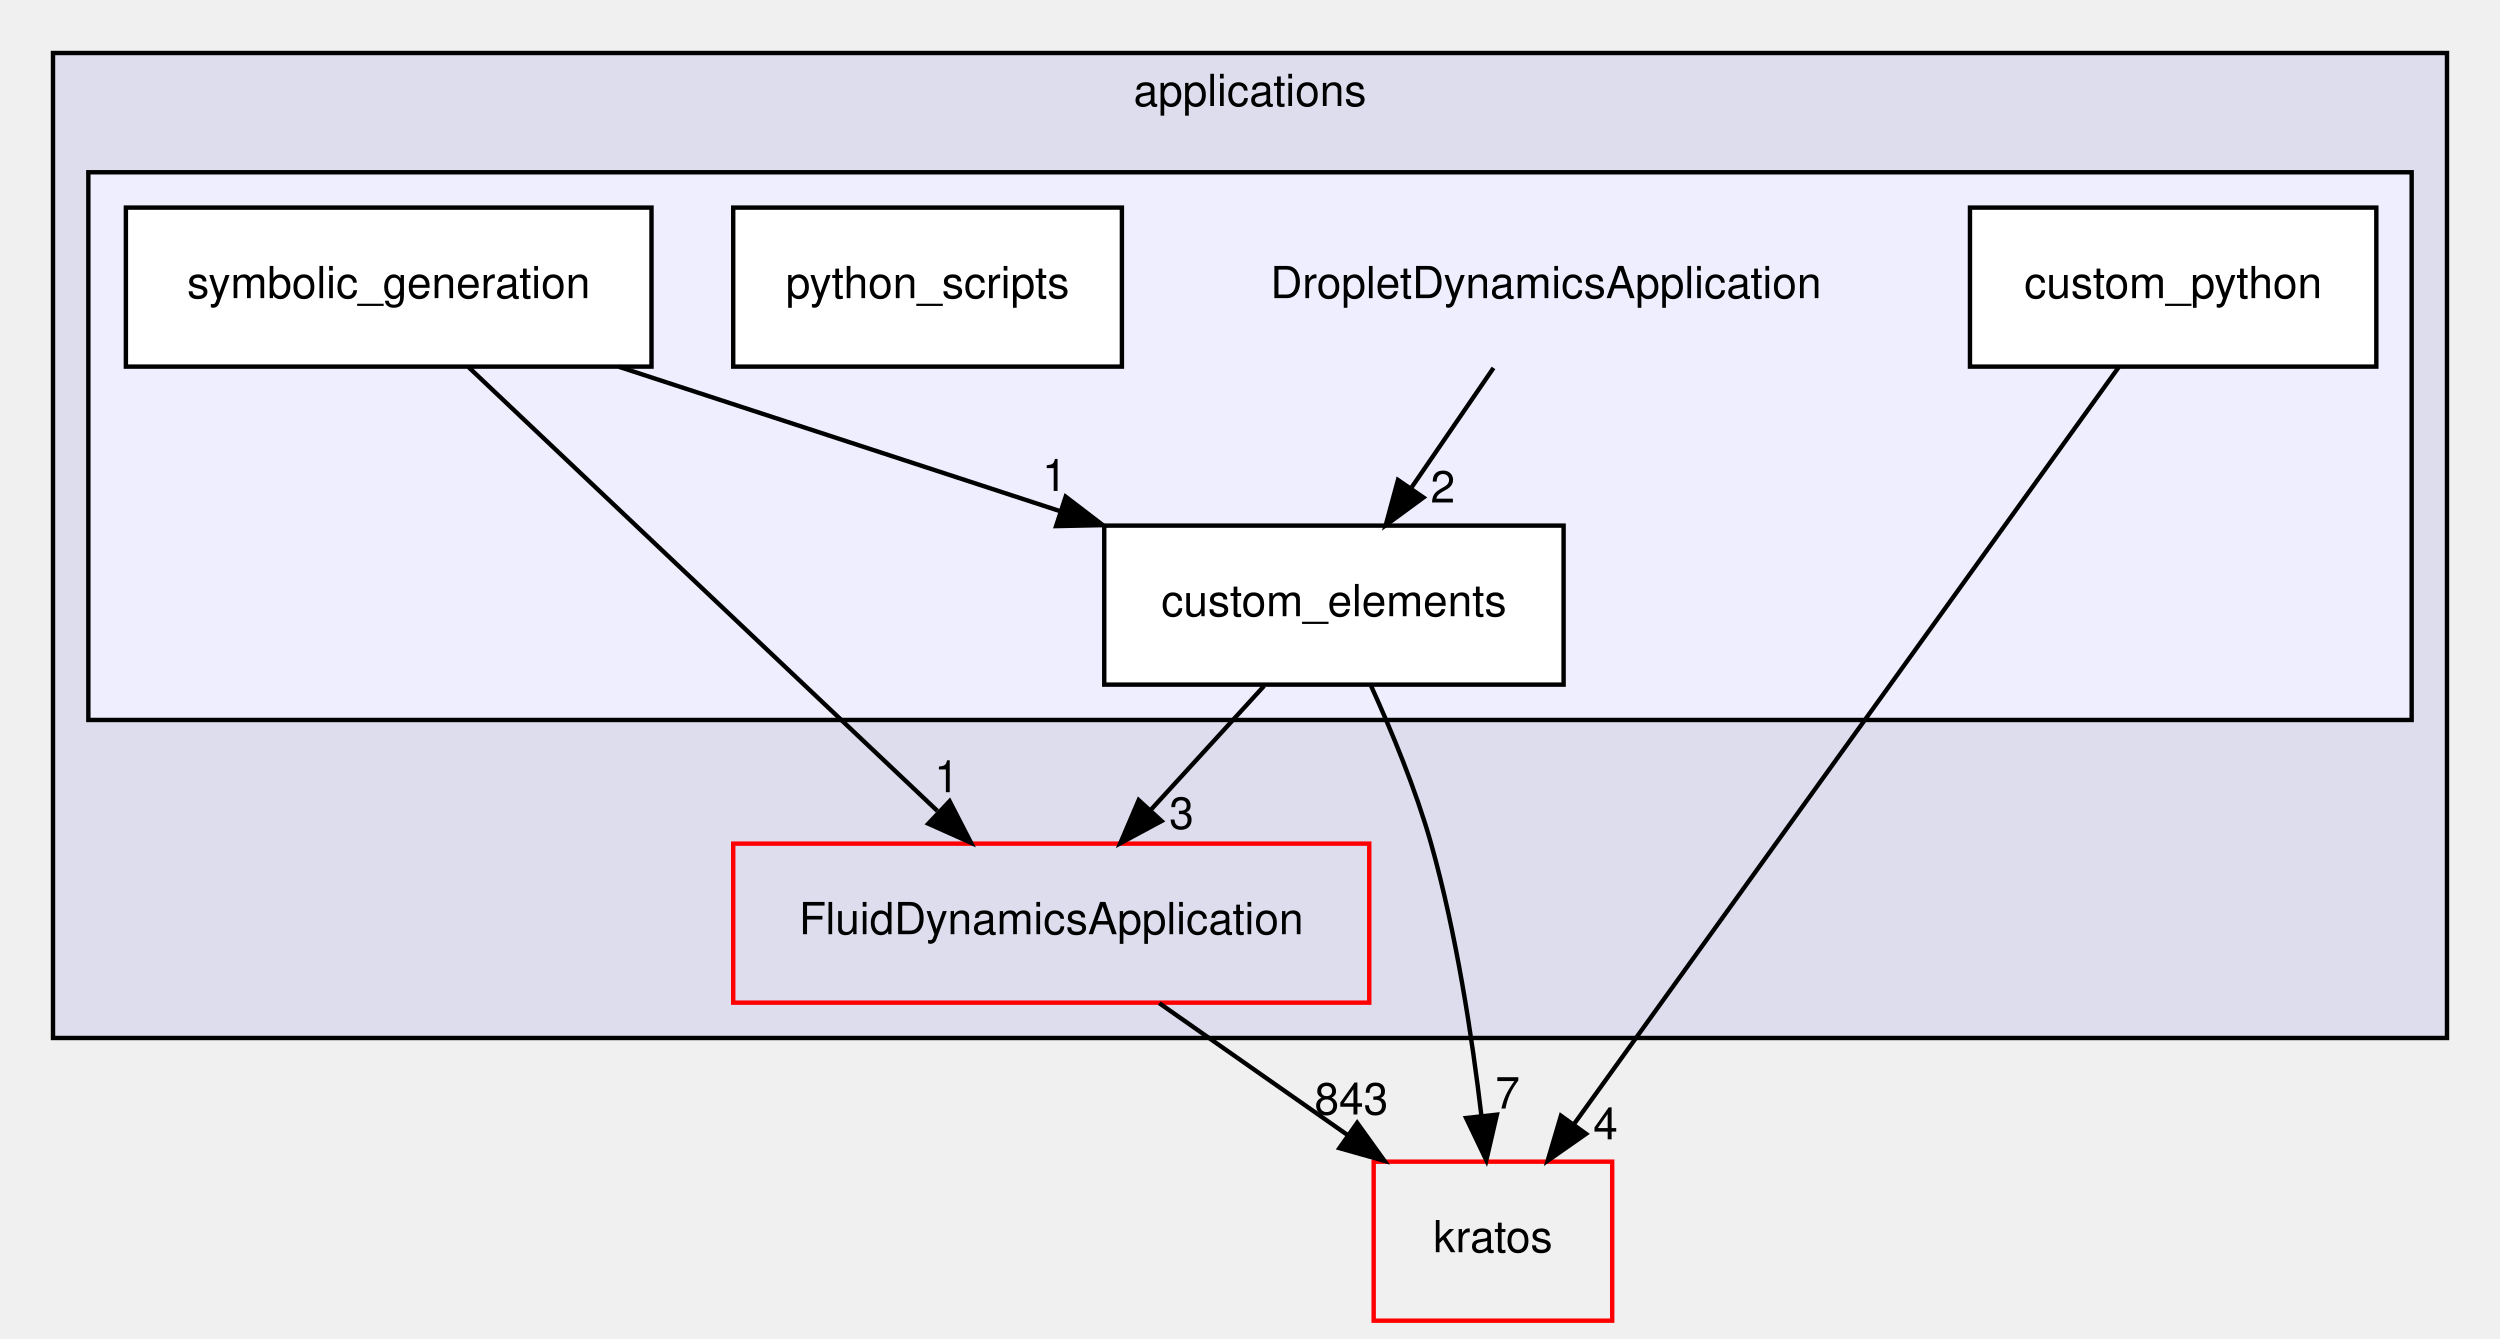
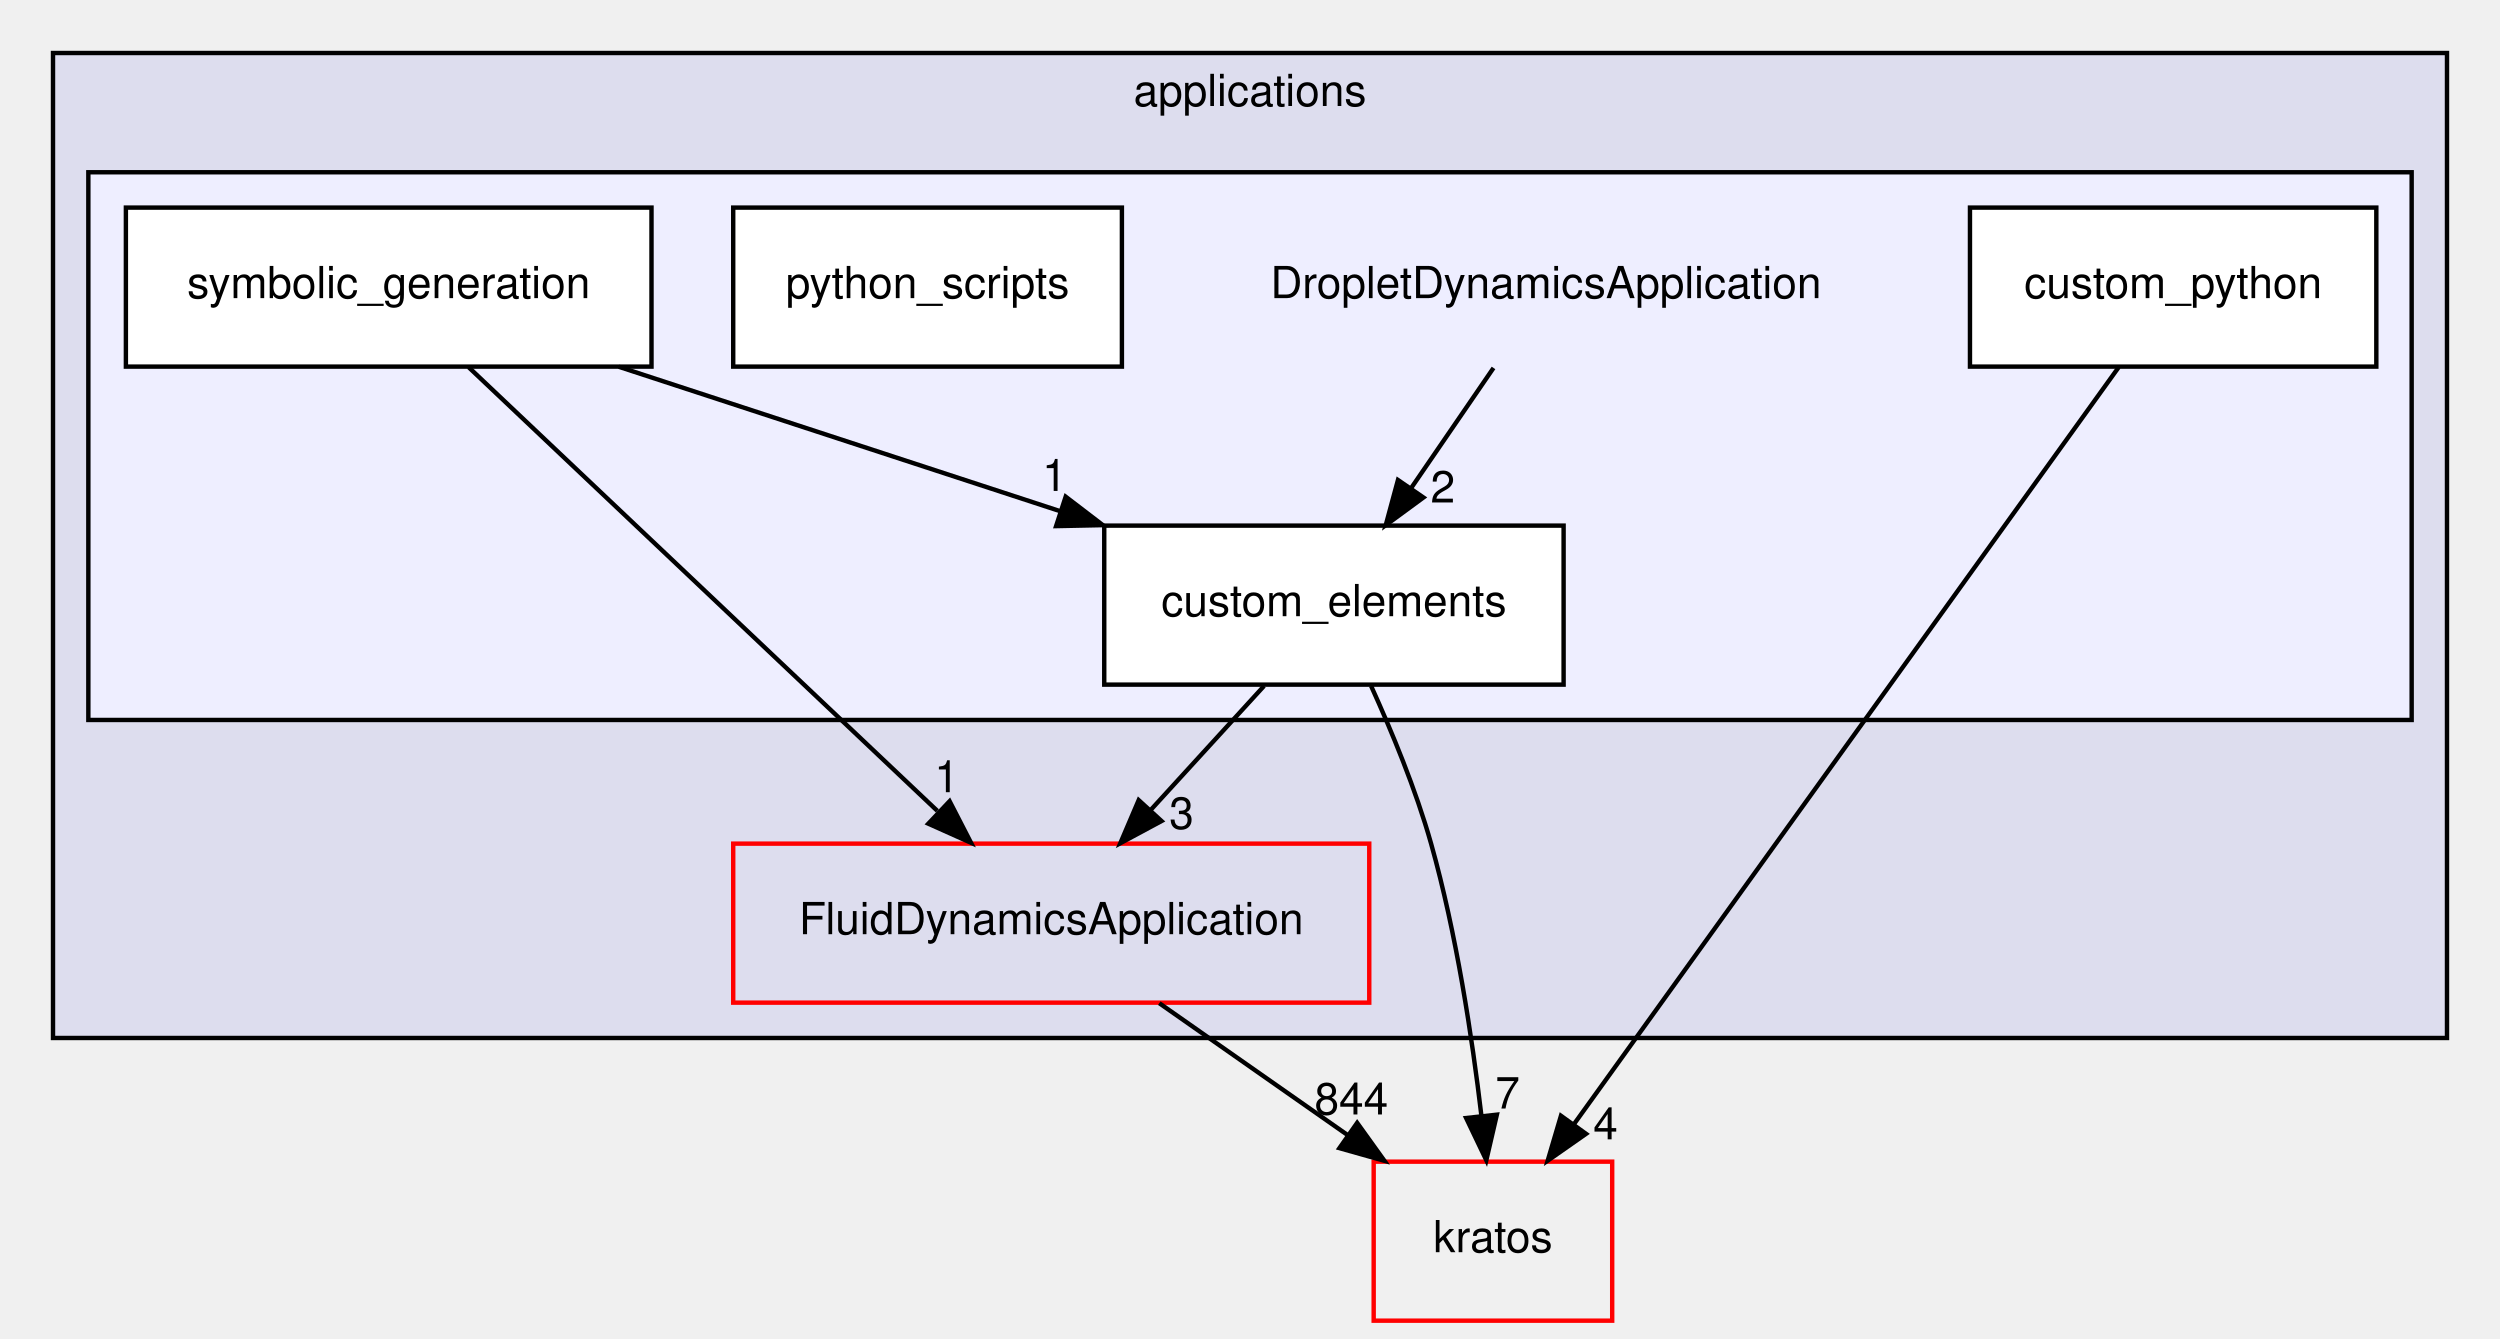
<svg xmlns="http://www.w3.org/2000/svg" xmlns:xlink="http://www.w3.org/1999/xlink" width="566pt" height="303pt" viewBox="0.00 0.00 566.00 303.00">
  <g id="graph0" class="graph" transform="scale(1 1) rotate(0) translate(4 299)">
    <g id="clust1" class="cluster">
      <g id="a_clust1">
        <a xlink:href="dir_a6e4fee11f07c3b70486e88fe92cbbdc.html" target="_top" xlink:title="applications">
          <polygon fill="#ddddee" stroke="black" points="8,-64 8,-287 550,-287 550,-64 8,-64" />
          <text text-anchor="middle" x="279" y="-275" font-family="Helvetica,sans-Serif" font-size="10.00">applications</text>
        </a>
      </g>
    </g>
    <g id="clust2" class="cluster">
      <g id="a_clust2">
        <a xlink:href="dir_f24bcae2ddabe4670b86ce6f5b20e9e6.html" target="_top">
          <polygon fill="#eeeeff" stroke="black" points="16,-136 16,-260 542,-260 542,-136 16,-136" />
        </a>
      </g>
    </g>
    <g id="node1" class="node">
      <g id="a_node1">
        <a xlink:href="dir_3ad5b53c1d85a729c373dd4b6e02d9a8.html" target="_top" xlink:title="FluidDynamicsApplication">
          <polygon fill="none" stroke="red" points="306,-108 162,-108 162,-72 306,-72 306,-108" />
          <text text-anchor="middle" x="234" y="-87.5" font-family="Helvetica,sans-Serif" font-size="10.00">FluidDynamicsApplication</text>
        </a>
      </g>
    </g>
    <g id="node7" class="node">
      <g id="a_node7">
        <a xlink:href="dir_8fc3e8efef0bfca4a113d719cbd52afb.html" target="_top" xlink:title="kratos">
          <polygon fill="none" stroke="red" points="361,-36 307,-36 307,0 361,0 361,-36" />
          <text text-anchor="middle" x="334" y="-15.5" font-family="Helvetica,sans-Serif" font-size="10.00">kratos</text>
        </a>
      </g>
    </g>
    <g id="edge7" class="edge">
      <path fill="none" stroke="black" d="M258.46,-71.88C271.3,-62.89 287.2,-51.76 301.09,-42.03" />
      <polygon fill="black" stroke="black" points="303.26,-44.79 309.44,-36.19 299.24,-39.06 303.26,-44.79" />
      <g id="a_edge7-headlabel">
-         <a xlink:href="dir_000030_000710.html" target="_top" xlink:title="843">
-           <text text-anchor="middle" x="301.94" y="-46.68" font-family="Helvetica,sans-Serif" font-size="10.00">843</text>
+         <a xlink:href="dir_000030_000710.html" target="_top" xlink:title="844">
+           <text text-anchor="middle" x="301.94" y="-46.68" font-family="Helvetica,sans-Serif" font-size="10.00">844</text>
        </a>
      </g>
    </g>
    <g id="node2" class="node">
      <text text-anchor="middle" x="346" y="-231.5" font-family="Helvetica,sans-Serif" font-size="10.00">DropletDynamicsApplication</text>
    </g>
    <g id="node3" class="node">
      <g id="a_node3">
        <a xlink:href="dir_808b81c18c00c36b3082f92b5d9cf174.html" target="_top" xlink:title="custom_elements">
          <polygon fill="white" stroke="black" points="350,-180 246,-180 246,-144 350,-144 350,-180" />
          <text text-anchor="middle" x="298" y="-159.5" font-family="Helvetica,sans-Serif" font-size="10.00">custom_elements</text>
        </a>
      </g>
    </g>
    <g id="edge4" class="edge">
      <path fill="none" stroke="black" d="M334.13,-215.7C328.5,-207.47 321.65,-197.48 315.43,-188.42" />
      <polygon fill="black" stroke="black" points="318.27,-186.37 309.73,-180.1 312.5,-190.33 318.27,-186.37" />
      <g id="a_edge4-headlabel">
        <a xlink:href="dir_000080_000329.html" target="_top" xlink:title="2">
          <text text-anchor="middle" x="322.65" y="-185.23" font-family="Helvetica,sans-Serif" font-size="10.00">2</text>
        </a>
      </g>
    </g>
    <g id="edge5" class="edge">
      <path fill="none" stroke="black" d="M282.18,-143.7C274.43,-135.22 264.96,-124.86 256.48,-115.58" />
      <polygon fill="black" stroke="black" points="258.97,-113.12 249.64,-108.1 253.8,-117.85 258.97,-113.12" />
      <g id="a_edge5-headlabel">
        <a xlink:href="dir_000329_000030.html" target="_top" xlink:title="3">
          <text text-anchor="middle" x="263.49" y="-111.36" font-family="Helvetica,sans-Serif" font-size="10.00">3</text>
        </a>
      </g>
    </g>
    <g id="edge6" class="edge">
      <path fill="none" stroke="black" d="M306.41,-143.71C311.04,-133.52 316.54,-120.27 320,-108 325.72,-87.71 329.3,-64.11 331.4,-46.32" />
      <polygon fill="black" stroke="black" points="334.89,-46.64 332.5,-36.32 327.93,-45.88 334.89,-46.64" />
      <g id="a_edge6-headlabel">
        <a xlink:href="dir_000329_000710.html" target="_top" xlink:title="7">
          <text text-anchor="middle" x="337.32" y="-48.03" font-family="Helvetica,sans-Serif" font-size="10.00">7</text>
        </a>
      </g>
    </g>
    <g id="node4" class="node">
      <g id="a_node4">
        <a xlink:href="dir_7df8d9639187e806d461d1709b995def.html" target="_top" xlink:title="custom_python">
          <polygon fill="white" stroke="black" points="534,-252 442,-252 442,-216 534,-216 534,-252" />
          <text text-anchor="middle" x="488" y="-231.5" font-family="Helvetica,sans-Serif" font-size="10.00">custom_python</text>
        </a>
      </g>
    </g>
    <g id="edge1" class="edge">
      <path fill="none" stroke="black" d="M475.66,-215.85C448.62,-178.28 384.07,-88.58 352.3,-44.43" />
      <polygon fill="black" stroke="black" points="355.08,-42.3 346.4,-36.23 349.4,-46.39 355.08,-42.3" />
      <g id="a_edge1-headlabel">
        <a xlink:href="dir_000081_000710.html" target="_top" xlink:title="4">
          <text text-anchor="middle" x="359.49" y="-41.06" font-family="Helvetica,sans-Serif" font-size="10.00">4</text>
        </a>
      </g>
    </g>
    <g id="node5" class="node">
      <g id="a_node5">
        <a xlink:href="dir_581e2d729f99b877d52b494dcd6242c6.html" target="_top" xlink:title="python_scripts">
          <polygon fill="white" stroke="black" points="250,-252 162,-252 162,-216 250,-216 250,-252" />
          <text text-anchor="middle" x="206" y="-231.5" font-family="Helvetica,sans-Serif" font-size="10.00">python_scripts</text>
        </a>
      </g>
    </g>
    <g id="node6" class="node">
      <g id="a_node6">
        <a xlink:href="dir_3ec46fe4a6116cd1be4526ee046c9a0d.html" target="_top" xlink:title="symbolic_generation">
          <polygon fill="white" stroke="black" points="143.5,-252 24.5,-252 24.5,-216 143.5,-216 143.5,-252" />
          <text text-anchor="middle" x="84" y="-231.5" font-family="Helvetica,sans-Serif" font-size="10.00">symbolic_generation</text>
        </a>
      </g>
    </g>
    <g id="edge2" class="edge">
      <path fill="none" stroke="black" d="M102.09,-215.87C128.56,-190.82 177.96,-144.05 208.22,-115.41" />
      <polygon fill="black" stroke="black" points="210.99,-117.61 215.84,-108.19 206.17,-112.52 210.99,-117.61" />
      <g id="a_edge2-headlabel">
        <a xlink:href="dir_000331_000030.html" target="_top" xlink:title="1">
          <text text-anchor="middle" x="210.33" y="-119.64" font-family="Helvetica,sans-Serif" font-size="10.00">1</text>
        </a>
      </g>
    </g>
    <g id="edge3" class="edge">
      <path fill="none" stroke="black" d="M136.08,-215.97C166.24,-206.1 204.39,-193.62 236.08,-183.25" />
      <polygon fill="black" stroke="black" points="237.27,-186.55 245.69,-180.11 235.1,-179.89 237.27,-186.55" />
      <g id="a_edge3-headlabel">
        <a xlink:href="dir_000331_000329.html" target="_top" xlink:title="1">
          <text text-anchor="middle" x="234.74" y="-187.86" font-family="Helvetica,sans-Serif" font-size="10.00">1</text>
        </a>
      </g>
    </g>
  </g>
</svg>
